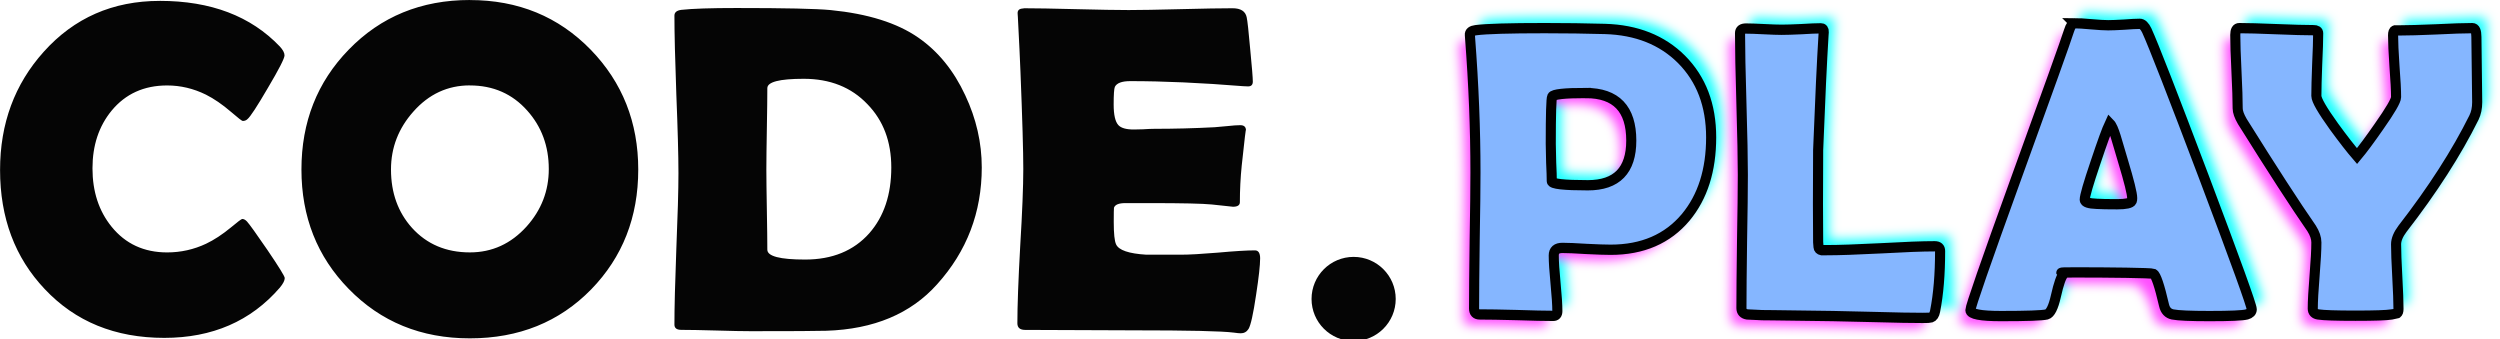
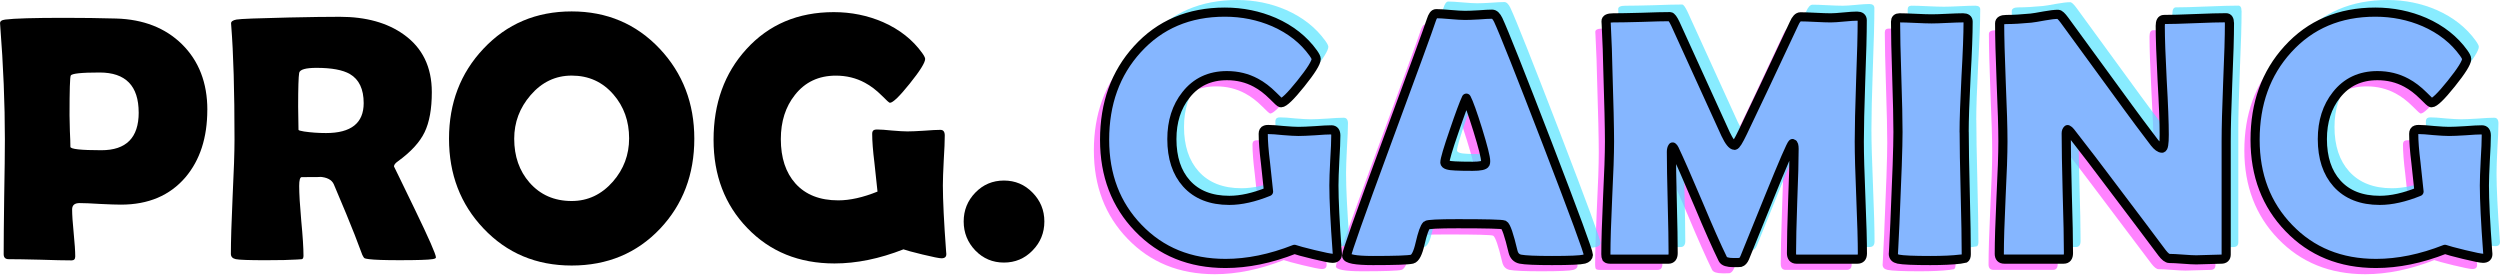
- <svg xmlns="http://www.w3.org/2000/svg" width="115.901mm" height="15.686mm" viewBox="0 0 115.901 15.686" version="1.1" id="svg8">
+ <svg xmlns="http://www.w3.org/2000/svg" width="115.697mm" height="12.689mm" viewBox="0 0 115.697 12.689" version="1.1" id="svg8">
  <defs id="defs2">
    <rect x="94.079" y="132.566" width="37.551" height="20.981" id="rect881" />
-     <filter style="color-interpolation-filters:sRGB" id="filter1465" x="-0.012" width="1.025" y="-0.043" height="1.086">
-       <feGaussianBlur stdDeviation="0.507" id="feGaussianBlur1467" />
-     </filter>
-     <filter style="color-interpolation-filters:sRGB" id="filter1469" x="-0.012" width="1.025" y="-0.043" height="1.086">
-       <feGaussianBlur stdDeviation="0.507" id="feGaussianBlur1471" />
-     </filter>
  </defs>
  <g id="layer1">
    <g id="g1485" transform="translate(-39.0142,-76.8075)">
-       <g id="g1227" style="fill:#1a1a1a" transform="matrix(1.030681,0,0,0.9995871,-2.112493,0.03484211)">
-         <g aria-label="CODE " id="g911" style="font-size:10.583px;line-height:1.25;font-family:'Cooper Black';-inkscape-font-specification:'Cooper Black, ';letter-spacing:0px;fill:#1a1a1a;fill-opacity:1;stroke-width:0.265" transform="matrix(1.987102,0,0,1.987102,-200.752,-143.6809)" />
-         <g aria-label="CODE " id="g919" style="font-size:10.583px;line-height:1.25;font-family:'Cooper Black';-inkscape-font-specification:'Cooper Black, ';letter-spacing:0px;fill:#1a1a1a;fill-opacity:1;stroke-width:0.265" transform="matrix(1.987102,0,0,1.987102,-201.8104,-142.6226)" />
-         <g aria-label="CODE " id="text861" style="font-size:10.583px;line-height:1.25;font-family:'Cooper Black';-inkscape-font-specification:'Cooper Black, ';letter-spacing:0px;fill:#1a1a1a;stroke-width:0.265" transform="matrix(1.987102,0,0,1.987102,-201.2812,-143.1518)">
-           <path id="path885" style="font-style:normal;font-variant:normal;font-weight:normal;font-stretch:normal;font-family:'Berlin Sans FB Demi';-inkscape-font-specification:'Berlin Sans FB Demi';fill:#050505;fill-opacity:1;stroke-width:0.274" d="m 132.01,110.692 c -1.101,0 -2.016,0.387 -2.743,1.16 -0.713,0.756 -1.069,1.688 -1.069,2.796 0,1.105 0.356,2.034 1.069,2.786 0.727,0.77 1.641,1.155 2.743,1.155 1.109,0 2.025,-0.381 2.748,-1.144 0.709,-0.752 1.064,-1.684 1.064,-2.796 0,-1.101 -0.358,-2.034 -1.075,-2.796 -0.731,-0.774 -1.643,-1.16 -2.738,-1.16 z m -7.02,0.021 c -1.062,0 -1.937,0.396 -2.625,1.187 -0.659,0.756 -0.989,1.675 -0.989,2.759 0,1.119 0.337,2.046 1.011,2.78 0.692,0.759 1.593,1.139 2.706,1.139 1.087,0 1.959,-0.39 2.615,-1.171 0.075,-0.093 0.112,-0.168 0.112,-0.225 v -5.5e-4 c 0,-0.039 -0.13,-0.257 -0.39,-0.652 -0.253,-0.381 -0.408,-0.604 -0.465,-0.668 -0.036,-0.039 -0.071,-0.059 -0.107,-0.059 -0.018,0 -0.105,0.068 -0.262,0.203 -0.189,0.16 -0.374,0.286 -0.556,0.375 -0.278,0.135 -0.572,0.203 -0.882,0.203 -0.524,0 -0.943,-0.2 -1.257,-0.599 -0.289,-0.367 -0.433,-0.822 -0.433,-1.363 0,-0.535 0.144,-0.984 0.433,-1.347 0.314,-0.392 0.733,-0.588 1.257,-0.588 0.303,0 0.595,0.071 0.877,0.214 0.185,0.096 0.374,0.23 0.567,0.401 0.16,0.143 0.25,0.214 0.267,0.214 0.043,0 0.078,-0.014 0.107,-0.043 0.064,-0.053 0.219,-0.298 0.465,-0.733 0.25,-0.435 0.374,-0.686 0.374,-0.754 0,-0.061 -0.036,-0.13 -0.107,-0.209 -0.656,-0.709 -1.561,-1.064 -2.716,-1.064 z m 13.052,0.166 c -0.577,0 -0.993,0.014 -1.246,0.043 -0.103,0.014 -0.155,0.059 -0.155,0.134 0,0.406 0.014,1.019 0.043,1.839 0.032,0.816 0.048,1.429 0.048,1.839 -1e-5,0.392 -0.016,0.982 -0.048,1.77 -0.029,0.784 -0.043,1.372 -0.043,1.764 0,0.082 0.052,0.123 0.155,0.123 0.175,0 0.437,0.005 0.786,0.015 0.353,0.011 0.617,0.016 0.791,0.016 0.93,0 1.499,-0.003 1.706,-0.01 1.076,-0.036 1.912,-0.397 2.508,-1.085 0.674,-0.77 1.011,-1.679 1.011,-2.727 0,-0.577 -0.125,-1.139 -0.374,-1.684 -0.26,-0.577 -0.615,-1.027 -1.064,-1.347 -0.478,-0.342 -1.139,-0.556 -1.984,-0.642 -0.324,-0.032 -1.036,-0.048 -2.133,-0.048 z m 6.502,0.011 c -0.096,0 -0.141,0.041 -0.134,0.123 l 0.005,0.075 c 0.029,0.567 0.048,0.993 0.059,1.278 0.043,1.109 0.064,1.866 0.064,2.272 0,0.399 -0.023,1 -0.07,1.802 -0.043,0.798 -0.064,1.397 -0.064,1.797 0,0.103 0.059,0.155 0.176,0.155 0.271,0 0.677,0.002 1.219,0.005 0.542,0.003 0.95,0.005 1.224,0.005 1.258,0 2.018,0.018 2.278,0.053 0.075,0.011 0.128,0.016 0.16,0.016 0.075,0 0.134,-0.034 0.176,-0.102 0.05,-0.086 0.107,-0.351 0.171,-0.797 0.061,-0.41 0.091,-0.692 0.091,-0.845 l 5.4e-4,5.4e-4 c 0,-0.128 -0.039,-0.192 -0.118,-0.192 -0.185,0 -0.465,0.018 -0.839,0.053 -0.371,0.032 -0.651,0.048 -0.839,0.048 h -0.781 c -0.396,-0.025 -0.624,-0.105 -0.684,-0.241 -0.036,-0.078 -0.053,-0.253 -0.053,-0.524 0,-0.203 0.002,-0.314 0.005,-0.332 0.025,-0.071 0.111,-0.107 0.257,-0.107 h 0.567 c 0.724,0 1.187,0.011 1.39,0.032 l 0.481,0.053 c 0.103,0 0.155,-0.036 0.155,-0.107 0,-0.285 0.014,-0.57 0.042,-0.856 0.064,-0.62 0.096,-0.893 0.096,-0.818 0,-0.082 -0.043,-0.123 -0.128,-0.123 -0.071,0 -0.168,0.007 -0.289,0.021 -0.157,0.014 -0.255,0.023 -0.294,0.027 -0.46,0.025 -0.914,0.037 -1.363,0.037 -0.068,0 -0.153,0.004 -0.257,0.011 -0.103,0.003 -0.173,0.005 -0.209,0.005 -0.171,0 -0.287,-0.034 -0.348,-0.102 -0.071,-0.079 -0.107,-0.239 -0.107,-0.481 0,-0.232 0.009,-0.369 0.027,-0.412 0.043,-0.089 0.159,-0.134 0.348,-0.134 0.756,0 1.608,0.039 2.556,0.118 0.053,0.003 0.091,0.005 0.112,0.005 0.071,0 0.107,-0.037 0.107,-0.112 0,-0.089 -0.02,-0.34 -0.059,-0.754 -0.036,-0.417 -0.062,-0.667 -0.08,-0.749 -0.029,-0.139 -0.135,-0.209 -0.32,-0.209 -0.26,0 -0.652,0.007 -1.176,0.021 -0.524,0.014 -0.916,0.021 -1.176,0.021 -0.264,0 -0.661,-0.007 -1.192,-0.021 -0.528,-0.014 -0.923,-0.021 -1.187,-0.021 z m -4.978,1.641 c 0.599,0 1.08,0.198 1.444,0.593 0.36,0.381 0.54,0.873 0.54,1.476 0,0.634 -0.166,1.146 -0.497,1.535 -0.353,0.41 -0.838,0.615 -1.454,0.615 -0.57,0 -0.855,-0.077 -0.855,-0.23 0,-0.21 -0.004,-0.522 -0.011,-0.936 -0.007,-0.417 -0.011,-0.729 -0.011,-0.936 0,-0.21 0.004,-0.526 0.011,-0.946 0.007,-0.424 0.011,-0.741 0.011,-0.952 0,-0.146 0.274,-0.219 0.823,-0.219 z m -7.555,0.155 c 0.528,0 0.961,0.196 1.299,0.588 0.324,0.374 0.487,0.829 0.487,1.363 0,0.51 -0.168,0.957 -0.503,1.342 -0.353,0.403 -0.781,0.604 -1.283,0.604 -0.538,0 -0.975,-0.191 -1.31,-0.572 -0.317,-0.364 -0.476,-0.818 -0.476,-1.363 0,-0.51 0.169,-0.961 0.508,-1.353 0.349,-0.406 0.775,-0.61 1.278,-0.61 z" />
+       <g id="g877" transform="translate(-0.5949378,18.41385)">
+         <g aria-label="GAMING" id="text867" style="font-size:16.304px;line-height:1.25;font-family:'Cooper Black';-inkscape-font-specification:'Cooper Black, ';opacity:0.7;fill:#ff4eff;fill-opacity:1;stroke:none;stroke-width:0.423;stroke-linejoin:round;stroke-miterlimit:4;stroke-dasharray:none">
+           <path d="m 101.003,70.629 q 0.016,0.215 -0.223,0.215 -0.151,0 -0.876,-0.175 -0.716,-0.175 -0.884,-0.239 -1.664,0.653 -3.192,0.653 -2.46,0 -4.036,-1.64 -1.56,-1.616 -1.56,-4.084 0,-2.524 1.513,-4.187 1.56,-1.72 4.052,-1.72 1.21,0 2.277,0.462 1.154,0.51 1.815,1.433 0.135,0.191 0.135,0.271 0,0.255 -0.716,1.146 -0.709,0.884 -0.916,0.884 -0.048,0 -0.366,-0.326 -0.39,-0.39 -0.796,-0.605 -0.605,-0.326 -1.337,-0.326 -1.194,0 -1.895,0.892 -0.653,0.82 -0.653,2.046 0,1.298 0.677,2.054 0.701,0.78 1.982,0.78 0.812,0 1.815,-0.406 -0.024,-0.263 -0.143,-1.337 -0.103,-0.828 -0.103,-1.337 0,-0.151 0.103,-0.183 0.04,-0.016 0.127,-0.016 0.231,0 0.693,0.048 0.47,0.04 0.709,0.04 0.255,0 0.764,-0.032 0.51,-0.04 0.764,-0.04 0.199,0 0.199,0.263 0,0.382 -0.048,1.154 -0.04,0.772 -0.04,1.154 0,1.027 0.151,3.073 z" style="font-style:normal;font-variant:normal;font-weight:normal;font-stretch:normal;font-family:'Berlin Sans FB Demi';-inkscape-font-specification:'Berlin Sans FB Demi';fill:#ff4eff;fill-opacity:1;stroke:none;stroke-width:0.423;stroke-linejoin:round;stroke-miterlimit:4;stroke-dasharray:none" id="path879" />
+           <path d="m 112.618,70.685 q 0,0.143 -0.199,0.199 -0.239,0.064 -1.481,0.064 -1.138,0 -1.465,-0.064 -0.271,-0.056 -0.342,-0.358 -0.271,-1.146 -0.422,-1.226 -0.127,-0.056 -2.134,-0.056 -1.353,0 -1.441,0.072 -0.135,0.127 -0.303,0.852 -0.151,0.661 -0.366,0.716 -0.271,0.064 -1.815,0.064 -1.218,0 -1.218,-0.231 0,-0.207 1.799,-5.087 1.95,-5.278 2.118,-5.804 0.096,-0.303 0.223,-0.303 0.215,0 0.661,0.04 0.454,0.04 0.677,0.04 0.215,0 0.629,-0.024 0.422,-0.032 0.629,-0.032 0.151,0 0.279,0.263 0.39,0.836 2.277,5.732 1.895,4.928 1.895,5.143 z m -5.644,-7.252 q -0.167,0.35 -0.565,1.521 -0.43,1.242 -0.43,1.457 0,0.143 0.478,0.159 0.247,0.016 0.812,0.016 0.525,0 0.581,-0.127 0.016,-0.04 0.016,-0.111 0,-0.263 -0.366,-1.449 -0.358,-1.146 -0.525,-1.465 z" style="font-style:normal;font-variant:normal;font-weight:normal;font-stretch:normal;font-family:'Berlin Sans FB Demi';-inkscape-font-specification:'Berlin Sans FB Demi';fill:#ff4eff;fill-opacity:1;stroke:none;stroke-width:0.423;stroke-linejoin:round;stroke-miterlimit:4;stroke-dasharray:none" id="path881" />
+           <path d="m 125.3,70.637 q 0,0.247 -0.231,0.247 h -2.818 q -0.231,0 -0.231,-0.279 0,-0.804 0.056,-2.412 0.064,-1.608 0.064,-2.412 0,-0.231 -0.072,-0.247 -0.088,0.048 -1.067,2.46 -0.573,1.417 -1.146,2.826 -0.08,0.183 -0.199,0.215 -0.04,0.008 -0.318,0.008 -0.414,0 -0.494,-0.159 -0.43,-0.876 -1.13,-2.548 -0.748,-1.767 -1.123,-2.555 -0.016,-0.04 -0.072,-0.088 -0.056,0.072 -0.056,0.231 0,0.78 0.04,2.341 0.04,1.56 0.04,2.341 0,0.279 -0.223,0.279 h -2.659 q -0.159,0 -0.199,-0.048 -0.032,-0.056 -0.032,-0.183 0,-0.868 0.08,-2.603 0.088,-1.743 0.088,-2.611 0,-0.923 -0.08,-3.463 -0.008,-0.661 -0.072,-1.966 l -0.008,-0.135 q -0.008,-0.159 0.334,-0.159 0.438,0 1.314,-0.024 0.876,-0.032 1.314,-0.032 0.088,0 0.247,0.334 l 2.325,5.103 q 0.247,0.517 0.414,0.517 0.088,0 0.374,-0.597 0.804,-1.672 2.38,-5.039 0.135,-0.31 0.295,-0.31 0.231,0 0.693,0.024 0.47,0.024 0.709,0.024 0.199,0 0.605,-0.04 0.414,-0.04 0.613,-0.04 0.239,0 0.239,0.191 0,0.939 -0.072,2.81 -0.064,1.863 -0.064,2.802 0,0.868 0.072,2.603 0.072,1.735 0.072,2.595 z" style="font-style:normal;font-variant:normal;font-weight:normal;font-stretch:normal;font-family:'Berlin Sans FB Demi';-inkscape-font-specification:'Berlin Sans FB Demi';fill:#ff4eff;fill-opacity:1;stroke:none;stroke-width:0.423;stroke-linejoin:round;stroke-miterlimit:4;stroke-dasharray:none" id="path883" />
+           <path d="m 130.013,65.001 q 0,0.939 0.048,2.826 0.048,1.887 0.048,2.826 0,0.159 -0.072,0.199 -0.016,0.008 -0.207,0.032 -0.517,0.064 -1.385,0.064 -1.162,0 -1.481,-0.064 -0.231,-0.048 -0.231,-0.247 0,0.127 0.072,-1.401 0.143,-3.224 0.143,-4.235 0,-0.852 -0.056,-2.555 -0.056,-1.704 -0.056,-2.555 0,-0.175 0.183,-0.175 0.247,0 0.74,0.024 0.502,0.024 0.748,0.024 0.247,0 0.724,-0.024 0.486,-0.024 0.732,-0.024 0.231,0 0.231,0.175 0,0.852 -0.096,2.555 -0.088,1.704 -0.088,2.555 z" style="font-style:normal;font-variant:normal;font-weight:normal;font-stretch:normal;font-family:'Berlin Sans FB Demi';-inkscape-font-specification:'Berlin Sans FB Demi';fill:#ff4eff;fill-opacity:1;stroke:none;stroke-width:0.423;stroke-linejoin:round;stroke-miterlimit:4;stroke-dasharray:none" id="path885" />
+           <path d="m 142.289,59.961 q 0,0.908 -0.08,2.731 -0.072,1.815 -0.072,2.731 v 5.246 q 0,0.215 -0.231,0.215 -0.191,0 -0.581,0.016 -0.382,0.016 -0.573,0.016 -0.207,0 -0.621,-0.032 -0.414,-0.032 -0.621,-0.032 -0.143,0 -0.342,-0.263 -0.573,-0.772 -2.579,-3.423 -0.549,-0.74 -1.672,-2.181 -0.032,-0.048 -0.119,-0.096 -0.064,0.056 -0.064,0.175 0,0.923 0.048,2.77 0.056,1.847 0.056,2.77 0,0.279 -0.215,0.279 h -2.755 q -0.231,0 -0.231,-0.247 0,-0.86 0.08,-2.595 0.088,-1.735 0.088,-2.603 0,-0.916 -0.08,-2.739 -0.072,-1.823 -0.072,-2.731 0,-0.175 0.31,-0.175 0.462,0 1.138,-0.064 0.159,-0.016 0.629,-0.103 0.398,-0.072 0.629,-0.072 0.096,0 0.295,0.271 l 2.969,4.068 q 0.398,0.549 1.202,1.608 0.199,0.247 0.342,0.247 0.103,0 0.103,-0.621 0,-0.836 -0.096,-2.516 -0.088,-1.68 -0.088,-2.524 0,-0.295 0.167,-0.295 0.478,0 1.441,-0.04 0.963,-0.04 1.441,-0.04 0.151,0 0.151,0.247 z" style="font-style:normal;font-variant:normal;font-weight:normal;font-stretch:normal;font-family:'Berlin Sans FB Demi';-inkscape-font-specification:'Berlin Sans FB Demi';fill:#ff4eff;fill-opacity:1;stroke:none;stroke-width:0.423;stroke-linejoin:round;stroke-miterlimit:4;stroke-dasharray:none" id="path887" />
+           <path d="m 154.246,70.629 q 0.016,0.215 -0.223,0.215 -0.151,0 -0.876,-0.175 -0.716,-0.175 -0.884,-0.239 -1.664,0.653 -3.192,0.653 -2.46,0 -4.036,-1.64 -1.56,-1.616 -1.56,-4.084 0,-2.524 1.513,-4.187 1.56,-1.72 4.052,-1.72 1.21,0 2.277,0.462 1.154,0.51 1.815,1.433 0.135,0.191 0.135,0.271 0,0.255 -0.716,1.146 -0.709,0.884 -0.916,0.884 -0.048,0 -0.366,-0.326 -0.39,-0.39 -0.796,-0.605 -0.605,-0.326 -1.337,-0.326 -1.194,0 -1.895,0.892 -0.653,0.82 -0.653,2.046 0,1.298 0.677,2.054 0.701,0.78 1.982,0.78 0.812,0 1.815,-0.406 -0.024,-0.263 -0.143,-1.337 -0.103,-0.828 -0.103,-1.337 0,-0.151 0.103,-0.183 0.04,-0.016 0.127,-0.016 0.231,0 0.693,0.048 0.47,0.04 0.709,0.04 0.255,0 0.764,-0.032 0.51,-0.04 0.764,-0.04 0.199,0 0.199,0.263 0,0.382 -0.048,1.154 -0.04,0.772 -0.04,1.154 0,1.027 0.151,3.073 z" style="font-style:normal;font-variant:normal;font-weight:normal;font-stretch:normal;font-family:'Berlin Sans FB Demi';-inkscape-font-specification:'Berlin Sans FB Demi';fill:#ff4eff;fill-opacity:1;stroke:none;stroke-width:0.423;stroke-linejoin:round;stroke-miterlimit:4;stroke-dasharray:none" id="path889" />
+         </g>
+         <g aria-label="GAMING" id="text863" style="font-size:16.304px;line-height:1.25;font-family:'Cooper Black';-inkscape-font-specification:'Cooper Black, ';opacity:0.7;fill:#55e4ff;fill-opacity:1;stroke:none;stroke-width:0.423;stroke-linejoin:round;stroke-miterlimit:4;stroke-dasharray:none">
+           <path d="m 102.062,69.571 q 0.016,0.215 -0.223,0.215 -0.151,0 -0.876,-0.175 -0.716,-0.175 -0.884,-0.239 -1.664,0.653 -3.192,0.653 -2.46,0 -4.036,-1.64 -1.56,-1.616 -1.56,-4.084 0,-2.524 1.513,-4.187 1.56,-1.72 4.052,-1.72 1.21,0 2.277,0.462 1.154,0.51 1.815,1.433 0.135,0.191 0.135,0.271 0,0.255 -0.716,1.146 -0.709,0.884 -0.916,0.884 -0.048,0 -0.366,-0.326 -0.39,-0.39 -0.796,-0.605 -0.605,-0.326 -1.337,-0.326 -1.194,0 -1.895,0.892 -0.653,0.82 -0.653,2.046 0,1.298 0.677,2.054 0.701,0.78 1.982,0.78 0.812,0 1.815,-0.406 -0.024,-0.263 -0.143,-1.337 -0.103,-0.828 -0.103,-1.337 0,-0.151 0.103,-0.183 0.04,-0.016 0.127,-0.016 0.231,0 0.693,0.048 0.47,0.04 0.709,0.04 0.255,0 0.764,-0.032 0.51,-0.04 0.764,-0.04 0.199,0 0.199,0.263 0,0.382 -0.048,1.154 -0.04,0.772 -0.04,1.154 0,1.027 0.151,3.073 z" style="font-style:normal;font-variant:normal;font-weight:normal;font-stretch:normal;font-family:'Berlin Sans FB Demi';-inkscape-font-specification:'Berlin Sans FB Demi';fill:#55e4ff;fill-opacity:1;stroke:none;stroke-width:0.423;stroke-linejoin:round;stroke-miterlimit:4;stroke-dasharray:none" id="path905" />
+           <path d="m 113.677,69.627 q 0,0.143 -0.199,0.199 -0.239,0.064 -1.481,0.064 -1.138,0 -1.465,-0.064 -0.271,-0.056 -0.342,-0.358 -0.271,-1.146 -0.422,-1.226 -0.127,-0.056 -2.134,-0.056 -1.353,0 -1.441,0.072 -0.135,0.127 -0.303,0.852 -0.151,0.661 -0.366,0.716 -0.271,0.064 -1.815,0.064 -1.218,0 -1.218,-0.231 0,-0.207 1.799,-5.087 1.95,-5.278 2.118,-5.804 0.096,-0.303 0.223,-0.303 0.215,0 0.661,0.04 0.454,0.04 0.677,0.04 0.215,0 0.629,-0.024 0.422,-0.032 0.629,-0.032 0.151,0 0.279,0.263 0.39,0.836 2.277,5.732 1.895,4.928 1.895,5.143 z m -5.644,-7.252 q -0.167,0.35 -0.565,1.521 -0.43,1.242 -0.43,1.457 0,0.143 0.478,0.159 0.247,0.016 0.812,0.016 0.525,0 0.581,-0.127 0.016,-0.04 0.016,-0.111 0,-0.263 -0.366,-1.449 -0.358,-1.146 -0.525,-1.465 z" style="font-style:normal;font-variant:normal;font-weight:normal;font-stretch:normal;font-family:'Berlin Sans FB Demi';-inkscape-font-specification:'Berlin Sans FB Demi';fill:#55e4ff;fill-opacity:1;stroke:none;stroke-width:0.423;stroke-linejoin:round;stroke-miterlimit:4;stroke-dasharray:none" id="path907" />
+           <path d="m 126.359,69.579 q 0,0.247 -0.231,0.247 h -2.818 q -0.231,0 -0.231,-0.279 0,-0.804 0.056,-2.412 0.064,-1.608 0.064,-2.412 0,-0.231 -0.072,-0.247 -0.088,0.048 -1.067,2.46 -0.573,1.417 -1.146,2.826 -0.08,0.183 -0.199,0.215 -0.04,0.008 -0.318,0.008 -0.414,0 -0.494,-0.159 -0.43,-0.876 -1.13,-2.548 -0.748,-1.767 -1.123,-2.555 -0.016,-0.04 -0.072,-0.088 -0.056,0.072 -0.056,0.231 0,0.78 0.04,2.341 0.04,1.56 0.04,2.341 0,0.279 -0.223,0.279 h -2.659 q -0.159,0 -0.199,-0.048 -0.032,-0.056 -0.032,-0.183 0,-0.868 0.08,-2.603 0.088,-1.743 0.088,-2.611 0,-0.923 -0.08,-3.463 -0.008,-0.661 -0.072,-1.966 l -0.008,-0.135 q -0.008,-0.159 0.334,-0.159 0.438,0 1.314,-0.024 0.876,-0.032 1.314,-0.032 0.088,0 0.247,0.334 l 2.325,5.103 q 0.247,0.517 0.414,0.517 0.088,0 0.374,-0.597 0.804,-1.672 2.38,-5.039 0.135,-0.31 0.295,-0.31 0.231,0 0.693,0.024 0.47,0.024 0.709,0.024 0.199,0 0.605,-0.04 0.414,-0.04 0.613,-0.04 0.239,0 0.239,0.191 0,0.939 -0.072,2.81 -0.064,1.863 -0.064,2.802 0,0.868 0.072,2.603 0.072,1.735 0.072,2.595 z" style="font-style:normal;font-variant:normal;font-weight:normal;font-stretch:normal;font-family:'Berlin Sans FB Demi';-inkscape-font-specification:'Berlin Sans FB Demi';fill:#55e4ff;fill-opacity:1;stroke:none;stroke-width:0.423;stroke-linejoin:round;stroke-miterlimit:4;stroke-dasharray:none" id="path909" />
+           <path d="m 131.071,63.942 q 0,0.939 0.048,2.826 0.048,1.887 0.048,2.826 0,0.159 -0.072,0.199 -0.016,0.008 -0.207,0.032 -0.517,0.064 -1.385,0.064 -1.162,0 -1.481,-0.064 -0.231,-0.048 -0.231,-0.247 0,0.127 0.072,-1.401 0.143,-3.224 0.143,-4.235 0,-0.852 -0.056,-2.555 -0.056,-1.704 -0.056,-2.555 0,-0.175 0.183,-0.175 0.247,0 0.74,0.024 0.502,0.024 0.748,0.024 0.247,0 0.724,-0.024 0.486,-0.024 0.732,-0.024 0.231,0 0.231,0.175 0,0.852 -0.096,2.555 -0.088,1.704 -0.088,2.555 z" style="font-style:normal;font-variant:normal;font-weight:normal;font-stretch:normal;font-family:'Berlin Sans FB Demi';-inkscape-font-specification:'Berlin Sans FB Demi';fill:#55e4ff;fill-opacity:1;stroke:none;stroke-width:0.423;stroke-linejoin:round;stroke-miterlimit:4;stroke-dasharray:none" id="path911" />
+           <path d="m 143.347,58.903 q 0,0.908 -0.08,2.731 -0.072,1.815 -0.072,2.731 v 5.246 q 0,0.215 -0.231,0.215 -0.191,0 -0.581,0.016 -0.382,0.016 -0.573,0.016 -0.207,0 -0.621,-0.032 -0.414,-0.032 -0.621,-0.032 -0.143,0 -0.342,-0.263 -0.573,-0.772 -2.579,-3.423 -0.549,-0.74 -1.672,-2.181 -0.032,-0.048 -0.119,-0.096 -0.064,0.056 -0.064,0.175 0,0.923 0.048,2.77 0.056,1.847 0.056,2.77 0,0.279 -0.215,0.279 h -2.755 q -0.231,0 -0.231,-0.247 0,-0.86 0.08,-2.595 0.088,-1.735 0.088,-2.603 0,-0.916 -0.08,-2.739 -0.072,-1.823 -0.072,-2.731 0,-0.175 0.31,-0.175 0.462,0 1.138,-0.064 0.159,-0.016 0.629,-0.103 0.398,-0.072 0.629,-0.072 0.096,0 0.295,0.271 l 2.969,4.068 q 0.398,0.549 1.202,1.608 0.199,0.247 0.342,0.247 0.103,0 0.103,-0.621 0,-0.836 -0.096,-2.516 -0.088,-1.68 -0.088,-2.524 0,-0.295 0.167,-0.295 0.478,0 1.441,-0.04 0.963,-0.04 1.441,-0.04 0.151,0 0.151,0.247 z" style="font-style:normal;font-variant:normal;font-weight:normal;font-stretch:normal;font-family:'Berlin Sans FB Demi';-inkscape-font-specification:'Berlin Sans FB Demi';fill:#55e4ff;fill-opacity:1;stroke:none;stroke-width:0.423;stroke-linejoin:round;stroke-miterlimit:4;stroke-dasharray:none" id="path913" />
+           <path d="m 155.305,69.571 q 0.016,0.215 -0.223,0.215 -0.151,0 -0.876,-0.175 -0.716,-0.175 -0.884,-0.239 -1.664,0.653 -3.192,0.653 -2.46,0 -4.036,-1.64 -1.56,-1.616 -1.56,-4.084 0,-2.524 1.513,-4.187 1.56,-1.72 4.052,-1.72 1.21,0 2.277,0.462 1.154,0.51 1.815,1.433 0.135,0.191 0.135,0.271 0,0.255 -0.716,1.146 -0.709,0.884 -0.916,0.884 -0.048,0 -0.366,-0.326 -0.39,-0.39 -0.796,-0.605 -0.605,-0.326 -1.337,-0.326 -1.194,0 -1.895,0.892 -0.653,0.82 -0.653,2.046 0,1.298 0.677,2.054 0.701,0.78 1.982,0.78 0.812,0 1.815,-0.406 -0.024,-0.263 -0.143,-1.337 -0.103,-0.828 -0.103,-1.337 0,-0.151 0.103,-0.183 0.04,-0.016 0.127,-0.016 0.231,0 0.693,0.048 0.47,0.04 0.709,0.04 0.255,0 0.764,-0.032 0.509,-0.04 0.764,-0.04 0.199,0 0.199,0.263 0,0.382 -0.048,1.154 -0.04,0.772 -0.04,1.154 0,1.027 0.151,3.073 z" style="font-style:normal;font-variant:normal;font-weight:normal;font-stretch:normal;font-family:'Berlin Sans FB Demi';-inkscape-font-specification:'Berlin Sans FB Demi';fill:#55e4ff;fill-opacity:1;stroke:none;stroke-width:0.423;stroke-linejoin:round;stroke-miterlimit:4;stroke-dasharray:none" id="path915" />
+         </g>
+         <g aria-label="PROG." id="text855" style="font-size:16.304px;line-height:1.25;font-family:'Cooper Black';-inkscape-font-specification:'Cooper Black, ';stroke-width:1.223">
+           <path d="m 49.203,63.477 q 0,1.927 -1.011,3.121 -1.083,1.266 -2.985,1.266 -0.318,0 -0.963,-0.032 -0.637,-0.04 -0.955,-0.04 -0.342,0 -0.342,0.295 0,0.366 0.072,1.091 0.072,0.724 0.072,1.083 0,0.183 -0.167,0.183 -0.486,0 -1.457,-0.032 -0.971,-0.024 -1.457,-0.024 -0.231,0 -0.231,-0.231 0,-0.884 0.024,-2.651 0.032,-1.775 0.032,-2.659 0,-2.5 -0.215,-5.254 l -0.008,-0.111 q -0.016,-0.151 0.239,-0.183 0.621,-0.08 2.739,-0.08 1.25,0 2.396,0.032 1.887,0.056 3.041,1.186 1.178,1.162 1.178,3.041 z m -3.176,0.127 q 0,-1.855 -1.807,-1.855 -1.274,0 -1.337,0.143 -0.056,0.103 -0.056,1.839 0,0.247 0.016,0.732 0.024,0.478 0.024,0.724 0,0.159 1.433,0.159 1.728,0 1.728,-1.743 z" style="font-style:normal;font-variant:normal;font-weight:normal;font-stretch:normal;font-family:'Berlin Sans FB Demi';-inkscape-font-specification:'Berlin Sans FB Demi';stroke-width:1.223" id="path918" />
+           <path d="m 59.783,70.307 q 0,0.056 -0.159,0.08 -0.303,0.048 -1.521,0.048 -1.043,0 -1.417,-0.048 -0.175,-0.024 -0.199,-0.04 -0.048,-0.024 -0.111,-0.159 -0.119,-0.31 -0.35,-0.923 -0.31,-0.796 -0.971,-2.348 -0.143,-0.31 -0.661,-0.342 0.239,0.016 -0.82,0.016 -0.119,0 -0.119,0.406 0,0.541 0.096,1.616 0.103,1.075 0.103,1.616 0,0.135 -0.072,0.159 -0.111,0.008 -0.223,0.016 -0.47,0.032 -1.465,0.032 -1.138,0 -1.369,-0.048 -0.231,-0.048 -0.231,-0.247 0,-0.876 0.08,-2.643 0.088,-1.767 0.088,-2.651 0,-3.367 -0.151,-5.254 l -0.008,-0.111 q -0.008,-0.135 0.247,-0.183 0.263,-0.048 2.436,-0.096 1.473,-0.032 2.348,-0.032 1.815,0 2.961,0.82 1.298,0.923 1.298,2.667 0,1.162 -0.334,1.855 -0.334,0.693 -1.234,1.345 -0.183,0.127 -0.183,0.239 0,-0.008 0.971,1.998 0.971,2.006 0.971,2.213 z M 56.44,63.166 q 0,-0.971 -0.637,-1.345 -0.494,-0.287 -1.544,-0.287 -0.756,0 -0.804,0.231 -0.048,0.271 -0.048,1.56 0,0.183 0.008,0.541 0.008,0.358 0.008,0.533 0,0.04 0.255,0.08 0.486,0.072 1.019,0.072 1.743,0 1.743,-1.385 z" style="font-style:normal;font-variant:normal;font-weight:normal;font-stretch:normal;font-family:'Berlin Sans FB Demi';-inkscape-font-specification:'Berlin Sans FB Demi';stroke-width:1.223" id="path920" />
+           <path d="m 71.741,64.814 q 0,2.484 -1.584,4.164 -1.616,1.704 -4.092,1.704 -2.46,0 -4.084,-1.72 -1.592,-1.68 -1.592,-4.148 0,-2.476 1.592,-4.164 1.624,-1.728 4.084,-1.728 2.444,0 4.076,1.728 1.6,1.704 1.6,4.164 z m -3.017,-0.016 q 0,-1.194 -0.724,-2.03 -0.756,-0.876 -1.935,-0.876 -1.122,0 -1.903,0.908 -0.756,0.876 -0.756,2.014 0,1.218 0.709,2.03 0.748,0.852 1.95,0.852 1.122,0 1.911,-0.9 0.748,-0.86 0.748,-1.998 z" style="font-style:normal;font-variant:normal;font-weight:normal;font-stretch:normal;font-family:'Berlin Sans FB Demi';-inkscape-font-specification:'Berlin Sans FB Demi';stroke-width:1.223" id="path922" />
+           <path d="m 83.403,70.132 q 0.016,0.215 -0.223,0.215 -0.151,0 -0.876,-0.175 -0.716,-0.175 -0.884,-0.239 -1.664,0.653 -3.192,0.653 -2.46,0 -4.036,-1.64 -1.56,-1.616 -1.56,-4.084 0,-2.524 1.513,-4.187 1.56,-1.72 4.052,-1.72 1.21,0 2.277,0.462 1.154,0.51 1.815,1.433 0.135,0.191 0.135,0.271 0,0.255 -0.716,1.146 -0.709,0.884 -0.916,0.884 -0.048,0 -0.366,-0.326 -0.39,-0.39 -0.796,-0.605 -0.605,-0.326 -1.337,-0.326 -1.194,0 -1.895,0.892 -0.653,0.82 -0.653,2.046 0,1.298 0.677,2.054 0.701,0.78 1.982,0.78 0.812,0 1.815,-0.406 -0.024,-0.263 -0.143,-1.337 -0.103,-0.828 -0.103,-1.337 0,-0.151 0.103,-0.183 0.04,-0.016 0.127,-0.016 0.231,0 0.693,0.048 0.47,0.04 0.709,0.04 0.255,0 0.764,-0.032 0.51,-0.04 0.764,-0.04 0.199,0 0.199,0.263 0,0.382 -0.048,1.154 -0.04,0.772 -0.04,1.154 0,1.027 0.151,3.073 z" style="font-style:normal;font-variant:normal;font-weight:normal;font-stretch:normal;font-family:'Berlin Sans FB Demi';-inkscape-font-specification:'Berlin Sans FB Demi';stroke-width:1.223" id="path924" />
+           <path d="m 87.941,68.643 q 0,0.788 -0.549,1.345 -0.541,0.557 -1.322,0.557 -0.78,0 -1.322,-0.557 -0.541,-0.565 -0.541,-1.345 0,-0.78 0.541,-1.337 0.541,-0.557 1.322,-0.557 0.78,0 1.322,0.557 0.549,0.557 0.549,1.337 z" style="font-style:normal;font-variant:normal;font-weight:normal;font-stretch:normal;font-family:'Berlin Sans FB Demi';-inkscape-font-specification:'Berlin Sans FB Demi';stroke-width:1.223" id="path926" />
+         </g>
+         <g aria-label="GAMING" id="text859" style="font-size:16.304px;line-height:1.25;font-family:'Cooper Black';-inkscape-font-specification:'Cooper Black, ';fill:#85b6ff;fill-opacity:1;stroke:#000000;stroke-width:0.423;stroke-linejoin:round;stroke-miterlimit:4;stroke-dasharray:none">
+           <path d="m 101.5,70.132 q 0.016,0.215 -0.223,0.215 -0.151,0 -0.876,-0.175 -0.716,-0.175 -0.884,-0.239 -1.664,0.653 -3.192,0.653 -2.46,0 -4.036,-1.64 -1.56,-1.616 -1.56,-4.084 0,-2.524 1.513,-4.187 1.56,-1.72 4.052,-1.72 1.21,0 2.277,0.462 1.154,0.51 1.815,1.433 0.135,0.191 0.135,0.271 0,0.255 -0.716,1.146 -0.709,0.884 -0.916,0.884 -0.048,0 -0.366,-0.326 -0.39,-0.39 -0.796,-0.605 -0.605,-0.326 -1.337,-0.326 -1.194,0 -1.895,0.892 -0.653,0.82 -0.653,2.046 0,1.298 0.677,2.054 0.701,0.78 1.982,0.78 0.812,0 1.815,-0.406 -0.024,-0.263 -0.143,-1.337 -0.103,-0.828 -0.103,-1.337 0,-0.151 0.103,-0.183 0.04,-0.016 0.127,-0.016 0.231,0 0.693,0.048 0.47,0.04 0.709,0.04 0.255,0 0.764,-0.032 0.509,-0.04 0.764,-0.04 0.199,0 0.199,0.263 0,0.382 -0.048,1.154 -0.04,0.772 -0.04,1.154 0,1.027 0.151,3.073 z" style="font-style:normal;font-variant:normal;font-weight:normal;font-stretch:normal;font-family:'Berlin Sans FB Demi';-inkscape-font-specification:'Berlin Sans FB Demi';fill:#85b6ff;fill-opacity:1;stroke:#000000;stroke-width:0.423;stroke-linejoin:round;stroke-miterlimit:4;stroke-dasharray:none" id="path892" />
+           <path d="m 113.115,70.188 q 0,0.143 -0.199,0.199 -0.239,0.064 -1.481,0.064 -1.138,0 -1.465,-0.064 -0.271,-0.056 -0.342,-0.358 -0.271,-1.146 -0.422,-1.226 -0.127,-0.056 -2.134,-0.056 -1.353,0 -1.441,0.072 -0.135,0.127 -0.303,0.852 -0.151,0.661 -0.366,0.716 -0.271,0.064 -1.815,0.064 -1.218,0 -1.218,-0.231 0,-0.207 1.799,-5.087 1.95,-5.278 2.118,-5.804 0.096,-0.303 0.223,-0.303 0.215,0 0.661,0.04 0.454,0.04 0.677,0.04 0.215,0 0.629,-0.024 0.422,-0.032 0.629,-0.032 0.151,0 0.279,0.263 0.39,0.836 2.277,5.732 1.895,4.928 1.895,5.143 z m -5.644,-7.252 q -0.167,0.35 -0.565,1.521 -0.43,1.242 -0.43,1.457 0,0.143 0.478,0.159 0.247,0.016 0.812,0.016 0.525,0 0.581,-0.127 0.016,-0.04 0.016,-0.111 0,-0.263 -0.366,-1.449 -0.358,-1.146 -0.525,-1.465 z" style="font-style:normal;font-variant:normal;font-weight:normal;font-stretch:normal;font-family:'Berlin Sans FB Demi';-inkscape-font-specification:'Berlin Sans FB Demi';fill:#85b6ff;fill-opacity:1;stroke:#000000;stroke-width:0.423;stroke-linejoin:round;stroke-miterlimit:4;stroke-dasharray:none" id="path894" />
+           <path d="m 125.797,70.14 q 0,0.247 -0.231,0.247 h -2.818 q -0.231,0 -0.231,-0.279 0,-0.804 0.056,-2.412 0.064,-1.608 0.064,-2.412 0,-0.231 -0.072,-0.247 -0.088,0.048 -1.067,2.46 -0.573,1.417 -1.146,2.826 -0.08,0.183 -0.199,0.215 -0.04,0.008 -0.318,0.008 -0.414,0 -0.494,-0.159 -0.43,-0.876 -1.13,-2.548 -0.748,-1.767 -1.123,-2.555 -0.016,-0.04 -0.072,-0.088 -0.056,0.072 -0.056,0.231 0,0.78 0.04,2.341 0.04,1.56 0.04,2.341 0,0.279 -0.223,0.279 h -2.659 q -0.159,0 -0.199,-0.048 -0.032,-0.056 -0.032,-0.183 0,-0.868 0.08,-2.603 0.088,-1.743 0.088,-2.611 0,-0.923 -0.08,-3.463 -0.008,-0.661 -0.072,-1.966 l -0.008,-0.135 q -0.008,-0.159 0.334,-0.159 0.438,0 1.314,-0.024 0.876,-0.032 1.314,-0.032 0.088,0 0.247,0.334 l 2.325,5.103 q 0.247,0.517 0.414,0.517 0.088,0 0.374,-0.597 0.804,-1.672 2.38,-5.039 0.135,-0.31 0.295,-0.31 0.231,0 0.693,0.024 0.47,0.024 0.709,0.024 0.199,0 0.605,-0.04 0.414,-0.04 0.613,-0.04 0.239,0 0.239,0.191 0,0.939 -0.072,2.81 -0.064,1.863 -0.064,2.802 0,0.868 0.072,2.603 0.072,1.735 0.072,2.595 z" style="font-style:normal;font-variant:normal;font-weight:normal;font-stretch:normal;font-family:'Berlin Sans FB Demi';-inkscape-font-specification:'Berlin Sans FB Demi';fill:#85b6ff;fill-opacity:1;stroke:#000000;stroke-width:0.423;stroke-linejoin:round;stroke-miterlimit:4;stroke-dasharray:none" id="path896" />
+           <path d="m 130.51,64.504 q 0,0.939 0.048,2.826 0.048,1.887 0.048,2.826 0,0.159 -0.072,0.199 -0.016,0.008 -0.207,0.032 -0.517,0.064 -1.385,0.064 -1.162,0 -1.481,-0.064 -0.231,-0.048 -0.231,-0.247 0,0.127 0.072,-1.401 0.143,-3.224 0.143,-4.235 0,-0.852 -0.056,-2.555 -0.056,-1.704 -0.056,-2.555 0,-0.175 0.183,-0.175 0.247,0 0.74,0.024 0.502,0.024 0.748,0.024 0.247,0 0.724,-0.024 0.486,-0.024 0.732,-0.024 0.231,0 0.231,0.175 0,0.852 -0.096,2.555 -0.088,1.704 -0.088,2.555 z" style="font-style:normal;font-variant:normal;font-weight:normal;font-stretch:normal;font-family:'Berlin Sans FB Demi';-inkscape-font-specification:'Berlin Sans FB Demi';fill:#85b6ff;fill-opacity:1;stroke:#000000;stroke-width:0.423;stroke-linejoin:round;stroke-miterlimit:4;stroke-dasharray:none" id="path898" />
+           <path d="m 142.786,59.464 q 0,0.908 -0.08,2.731 -0.072,1.815 -0.072,2.731 v 5.246 q 0,0.215 -0.231,0.215 -0.191,0 -0.581,0.016 -0.382,0.016 -0.573,0.016 -0.207,0 -0.621,-0.032 -0.414,-0.032 -0.621,-0.032 -0.143,0 -0.342,-0.263 -0.573,-0.772 -2.579,-3.423 -0.549,-0.74 -1.672,-2.181 -0.032,-0.048 -0.119,-0.096 -0.064,0.056 -0.064,0.175 0,0.923 0.048,2.77 0.056,1.847 0.056,2.77 0,0.279 -0.215,0.279 h -2.755 q -0.231,0 -0.231,-0.247 0,-0.86 0.08,-2.595 0.088,-1.735 0.088,-2.603 0,-0.916 -0.08,-2.739 -0.072,-1.823 -0.072,-2.731 0,-0.175 0.31,-0.175 0.462,0 1.138,-0.064 0.159,-0.016 0.629,-0.103 0.398,-0.072 0.629,-0.072 0.096,0 0.295,0.271 l 2.969,4.068 q 0.398,0.549 1.202,1.608 0.199,0.247 0.342,0.247 0.103,0 0.103,-0.621 0,-0.836 -0.096,-2.516 -0.088,-1.68 -0.088,-2.524 0,-0.295 0.167,-0.295 0.478,0 1.441,-0.04 0.963,-0.04 1.441,-0.04 0.151,0 0.151,0.247 z" style="font-style:normal;font-variant:normal;font-weight:normal;font-stretch:normal;font-family:'Berlin Sans FB Demi';-inkscape-font-specification:'Berlin Sans FB Demi';fill:#85b6ff;fill-opacity:1;stroke:#000000;stroke-width:0.423;stroke-linejoin:round;stroke-miterlimit:4;stroke-dasharray:none" id="path900" />
+           <path d="m 154.743,70.132 q 0.016,0.215 -0.223,0.215 -0.151,0 -0.876,-0.175 -0.716,-0.175 -0.884,-0.239 -1.664,0.653 -3.192,0.653 -2.46,0 -4.036,-1.64 -1.56,-1.616 -1.56,-4.084 0,-2.524 1.513,-4.187 1.56,-1.72 4.052,-1.72 1.21,0 2.277,0.462 1.154,0.51 1.815,1.433 0.135,0.191 0.135,0.271 0,0.255 -0.716,1.146 -0.709,0.884 -0.916,0.884 -0.048,0 -0.366,-0.326 -0.39,-0.39 -0.796,-0.605 -0.605,-0.326 -1.337,-0.326 -1.194,0 -1.895,0.892 -0.653,0.82 -0.653,2.046 0,1.298 0.677,2.054 0.701,0.78 1.982,0.78 0.812,0 1.815,-0.406 -0.024,-0.263 -0.143,-1.337 -0.103,-0.828 -0.103,-1.337 0,-0.151 0.103,-0.183 0.04,-0.016 0.127,-0.016 0.231,0 0.693,0.048 0.47,0.04 0.709,0.04 0.255,0 0.764,-0.032 0.509,-0.04 0.764,-0.04 0.199,0 0.199,0.263 0,0.382 -0.048,1.154 -0.04,0.772 -0.04,1.154 0,1.027 0.151,3.073 z" style="font-style:normal;font-variant:normal;font-weight:normal;font-stretch:normal;font-family:'Berlin Sans FB Demi';-inkscape-font-specification:'Berlin Sans FB Demi';fill:#85b6ff;fill-opacity:1;stroke:#000000;stroke-width:0.423;stroke-linejoin:round;stroke-miterlimit:4;stroke-dasharray:none" id="path902" />
        </g>
      </g>
-       <g id="g1219" transform="matrix(0.9041552,0,0,0.9213551,68.25395,-9.822301)">
-         <g aria-label="PLAY" transform="matrix(1.987102,0,0,1.987102,-144.2585,-173.9532)" id="g915" style="font-size:10.583px;line-height:1.25;font-family:'Cooper Black';-inkscape-font-specification:'Cooper Black, ';white-space:pre;shape-inside:url(#rect881);fill:#1affff;fill-opacity:1">
-           <path id="path913" style="font-style:normal;font-variant:normal;font-weight:normal;font-stretch:normal;font-family:'Berlin Sans FB Demi';-inkscape-font-specification:'Berlin Sans FB Demi';fill:#1affff;fill-opacity:1;stroke-width:3.78;filter:url(#filter1469)" d="m 523.654,453.34 c -0.208,0 -0.391,0.247 -0.547,0.742 -0.273,0.859 -2.005,5.605 -5.195,14.238 -2.943,7.982 -4.414,12.142 -4.414,12.48 0,0.378 0.996,0.566 2.988,0.566 2.526,0 4.01,-0.052 4.453,-0.156 0.352,-0.091 0.651,-0.677 0.898,-1.758 0.273,-1.185 0.521,-1.881 0.742,-2.09 0.143,-0.117 -1.086,-0.176 1.127,-0.176 3.281,0 7.434,0.045 7.642,0.137 0.247,0.13 0.592,1.133 1.035,3.008 0.117,0.495 0.397,0.788 0.84,0.879 0.534,0.104 1.732,0.156 3.594,0.156 2.031,0 3.242,-0.052 3.633,-0.156 0.326,-0.091 0.488,-0.254 0.488,-0.488 v -0.002 c 0,-0.352 -1.549,-4.557 -4.648,-12.617 -3.086,-8.008 -4.948,-12.695 -5.586,-14.062 -0.208,-0.43 -0.436,-0.645 -0.684,-0.645 -0.339,0 -0.853,0.026 -1.543,0.078 -0.677,0.039 -1.191,0.059 -1.543,0.059 -0.365,0 -0.918,-0.031 -1.66,-0.096 -0.729,-0.065 -1.27,-0.098 -1.621,-0.098 z m -51.666,0.469 c -3.464,0 -5.703,0.065 -6.719,0.195 -0.417,0.052 -0.612,0.202 -0.586,0.449 l 0.019,0.273 c 0.352,4.505 0.527,8.802 0.527,12.891 0,1.445 -0.026,3.62 -0.078,6.523 -0.039,2.891 -0.059,5.059 -0.059,6.504 0,0.378 0.189,0.566 0.566,0.566 0.794,0 1.986,0.019 3.574,0.059 1.589,0.052 2.78,0.078 3.574,0.078 0.273,0 0.41,-0.15 0.41,-0.449 0,-0.586 -0.059,-1.471 -0.176,-2.656 -0.117,-1.185 -0.176,-2.077 -0.176,-2.676 0,-0.482 0.28,-0.723 0.84,-0.723 0.521,0 1.302,0.033 2.344,0.098 1.055,0.052 1.842,0.078 2.363,0.078 3.112,0 5.553,-1.035 7.324,-3.105 1.654,-1.953 2.48,-4.505 2.48,-7.656 0,-3.073 -0.964,-5.56 -2.891,-7.461 -1.888,-1.849 -4.375,-2.819 -7.461,-2.91 -1.875,-0.052 -3.835,-0.078 -5.879,-0.078 z m 67.734,0 c -0.26,0 -0.391,0.215 -0.391,0.645 0,0.781 0.039,1.953 0.117,3.516 0.078,1.562 0.117,2.734 0.117,3.516 0,0.326 0.15,0.742 0.449,1.25 2.93,4.596 5.182,8.008 6.758,10.234 0.312,0.482 0.469,0.931 0.469,1.348 0,0.703 -0.059,1.764 -0.176,3.184 -0.117,1.406 -0.176,2.454 -0.176,3.145 10e-6,0.325 0.182,0.514 0.547,0.566 0.521,0.078 1.725,0.117 3.613,0.117 1.875,0 3.047,-0.039 3.516,-0.117 0.326,-0.052 0.501,-0.085 0.527,-0.098 0.104,-0.052 0.156,-0.195 0.156,-0.43 0,-0.677 -0.039,-1.706 -0.117,-3.086 -0.078,-1.38 -0.117,-2.415 -0.117,-3.105 10e-6,-0.443 0.208,-0.938 0.625,-1.484 2.943,-3.724 5.267,-7.272 6.973,-10.645 0.208,-0.417 0.312,-0.905 0.312,-1.465 0,-0.703 -0.013,-1.745 -0.039,-3.125 -0.026,-1.393 -0.039,-2.435 -0.039,-3.125 0,-0.56 -0.13,-0.84 -0.391,-0.84 -0.794,0 -1.979,0.039 -3.555,0.117 -1.562,0.065 -2.734,0.098 -3.516,0.098 h -0.488 c -0.117,0.039 -0.176,0.195 -0.176,0.469 0,0.651 0.045,1.641 0.137,2.969 0.104,1.315 0.156,2.298 0.156,2.949 0,0.326 -0.56,1.27 -1.68,2.832 -0.885,1.25 -1.595,2.187 -2.129,2.812 -0.586,-0.664 -1.335,-1.608 -2.246,-2.832 -1.146,-1.563 -1.719,-2.539 -1.719,-2.93 0,-0.664 0.026,-1.66 0.078,-2.988 0.065,-1.341 0.098,-2.344 0.098,-3.008 0,-0.195 -0.15,-0.293 -0.449,-0.293 -0.807,0 -2.018,-0.033 -3.633,-0.098 -1.615,-0.065 -2.819,-0.098 -3.613,-0.098 z m -40.801,0.019 c -0.43,0 -1.068,0.026 -1.914,0.078 -0.846,0.039 -1.484,0.059 -1.914,0.059 -0.378,0 -0.957,-0.019 -1.738,-0.059 -0.768,-0.039 -1.348,-0.059 -1.738,-0.059 -0.391,0 -0.586,0.143 -0.586,0.43 0,1.51 0.045,3.776 0.137,6.797 0.091,3.008 0.137,5.267 0.137,6.777 0,1.419 -0.026,3.548 -0.078,6.387 -0.039,2.826 -0.059,4.948 -0.059,6.367 0,0.339 0.189,0.54 0.566,0.605 1.094,0.065 1.934,0.091 2.52,0.078 l 5.84,0.078 c 0.573,0.013 2.031,0.045 4.375,0.098 1.797,0.052 3.255,0.078 4.375,0.078 0.469,0 3.144,-0.013 3.209,-0.039 0.208,-0.065 -1.4,-0.267 -1.335,-0.605 0.326,-1.615 -0.174,-3.535 -0.174,-5.762 0,-0.299 -0.176,-0.449 -0.527,-0.449 -1.172,0 -2.93,0.065 -5.273,0.195 -2.331,0.117 -4.082,0.176 -5.254,0.176 h -0.508 c -0.183,-0.039 -0.28,-0.137 -0.293,-0.293 -0.013,-0.156 -0.026,-0.313 -0.039,-0.469 -0.013,-0.768 -0.018,-1.986 -0.018,-3.652 l 0.018,-5.156 c 0.195,-4.909 0.371,-8.587 0.527,-11.035 l 0.019,-0.254 c 0.013,-0.247 -0.078,-0.371 -0.273,-0.371 z m -22.93,6.191 c 2.956,0 4.434,1.517 4.434,4.551 0,2.852 -1.413,4.277 -4.238,4.277 -2.344,0 -3.516,-0.13 -3.516,-0.391 0,-0.404 -0.019,-0.996 -0.059,-1.777 -0.026,-0.794 -0.039,-1.393 -0.039,-1.797 0,-2.838 0.046,-4.342 0.137,-4.512 0.104,-0.234 1.198,-0.352 3.281,-0.352 z m 51.099,2.91 c 0.418,0.418 0.703,1.719 1.289,3.594 0.599,1.94 0.898,3.125 0.898,3.555 0,0.117 -0.013,0.208 -0.039,0.273 -0.091,0.208 -0.566,0.312 -1.426,0.312 -0.924,0 -1.589,-0.013 -1.992,-0.039 -0.781,-0.026 -1.172,-0.156 -1.172,-0.391 0,-0.352 0.352,-1.543 1.055,-3.574 0.651,-1.914 1.113,-3.158 1.387,-3.73 z" transform="matrix(0.2645833,0,0,0.2645833,-28.43011,15.23436)" />
-         </g>
-         <g aria-label="PLAY" transform="matrix(1.987102,0,0,1.987102,-145.3168,-172.8948)" id="g923" style="font-size:10.583px;line-height:1.25;font-family:'Cooper Black';-inkscape-font-specification:'Cooper Black, ';white-space:pre;shape-inside:url(#rect881);fill:#ff00ff;fill-opacity:1">
-           <path id="path921" style="font-style:normal;font-variant:normal;font-weight:normal;font-stretch:normal;font-family:'Berlin Sans FB Demi';-inkscape-font-specification:'Berlin Sans FB Demi';fill:#ff4eff;fill-opacity:1;stroke-width:3.78;filter:url(#filter1465)" d="m 523.654,453.34 c -0.208,0 -0.391,0.247 -0.547,0.742 -0.273,0.859 -2.005,5.605 -5.195,14.238 -2.943,7.982 -4.414,12.142 -4.414,12.48 0,0.378 0.996,0.566 2.988,0.566 2.526,0 4.01,-0.052 4.453,-0.156 0.352,-0.091 0.651,-0.677 0.898,-1.758 0.273,-1.185 0.521,-1.881 0.742,-2.09 0.143,-0.117 -1.086,-0.176 1.127,-0.176 3.281,0 6.771,0.045 6.98,0.137 0.247,0.13 1.255,1.133 1.697,3.008 0.117,0.495 0.397,0.788 0.84,0.879 0.534,0.104 1.732,0.156 3.594,0.156 2.031,0 3.242,-0.052 3.633,-0.156 0.326,-0.091 0.488,-0.254 0.488,-0.488 v -0.002 c 0,-0.352 -1.549,-4.557 -4.648,-12.617 -3.086,-8.008 -4.948,-12.695 -5.586,-14.062 -0.208,-0.43 -0.436,-0.645 -0.684,-0.645 -0.339,0 -0.853,0.026 -1.543,0.078 -0.677,0.039 -1.191,0.059 -1.543,0.059 -0.365,0 -0.918,-0.031 -1.66,-0.096 -0.729,-0.065 -1.27,-0.098 -1.621,-0.098 z m -51.666,0.469 c -3.464,0 -5.703,0.065 -6.719,0.195 -0.417,0.052 -0.612,0.202 -0.586,0.449 l 0.019,0.273 c 0.352,4.505 0.527,8.802 0.527,12.891 0,1.445 -0.026,3.62 -0.078,6.523 -0.039,2.891 -0.059,5.059 -0.059,6.504 0,0.378 0.189,0.566 0.566,0.566 0.794,0 1.986,0.019 3.574,0.059 1.589,0.052 2.78,0.078 3.574,0.078 0.273,0 0.41,-0.15 0.41,-0.449 0,-0.586 -0.059,-1.471 -0.176,-2.656 -0.117,-1.185 -0.176,-2.077 -0.176,-2.676 0,-0.482 0.28,-0.723 0.84,-0.723 0.521,0 1.302,0.033 2.344,0.098 1.055,0.052 1.842,0.078 2.363,0.078 3.112,0 5.553,-1.035 7.324,-3.105 1.654,-1.953 2.48,-4.505 2.48,-7.656 0,-3.073 -0.964,-5.56 -2.891,-7.461 -1.888,-1.849 -4.375,-2.819 -7.461,-2.91 -1.875,-0.052 -3.835,-0.078 -5.879,-0.078 z m 67.734,0 c -0.26,0 -0.391,0.215 -0.391,0.645 0,0.781 0.039,1.953 0.117,3.516 0.078,1.562 0.117,2.734 0.117,3.516 0,0.326 0.15,0.742 0.449,1.25 2.93,4.596 5.182,8.008 6.758,10.234 0.312,0.482 0.469,0.931 0.469,1.348 0,0.703 -0.059,1.764 -0.176,3.184 -0.117,1.406 -0.176,2.454 -0.176,3.145 10e-6,0.325 0.182,0.514 0.547,0.566 0.521,0.078 1.725,0.117 3.613,0.117 1.875,0 3.047,-0.039 3.516,-0.117 0.326,-0.052 0.501,-0.085 0.527,-0.098 0.104,-0.052 0.156,-0.195 0.156,-0.43 0,-0.677 -0.039,-1.706 -0.117,-3.086 -0.078,-1.38 -0.117,-2.415 -0.117,-3.105 10e-6,-0.443 0.208,-0.938 0.625,-1.484 2.943,-3.724 5.267,-7.272 6.973,-10.645 0.208,-0.417 0.312,-0.905 0.312,-1.465 0,-0.703 -0.013,-1.745 -0.039,-3.125 -0.026,-1.393 -0.039,-2.435 -0.039,-3.125 0,-0.56 -0.13,-0.84 -0.391,-0.84 -0.794,0 -1.979,0.039 -3.555,0.117 -1.562,0.065 -2.734,0.098 -3.516,0.098 h -0.488 c -0.117,0.039 -0.176,0.195 -0.176,0.469 0,0.651 0.045,1.641 0.137,2.969 0.104,1.315 0.156,2.298 0.156,2.949 0,0.326 -0.56,1.27 -1.68,2.832 -0.885,1.25 -1.595,2.187 -2.129,2.812 -0.586,-0.664 -1.335,-1.608 -2.246,-2.832 -1.146,-1.563 -1.719,-2.539 -1.719,-2.93 0,-0.664 0.026,-1.66 0.078,-2.988 0.065,-1.341 0.098,-2.344 0.098,-3.008 0,-0.195 -0.15,-0.293 -0.449,-0.293 -0.807,0 -2.018,-0.033 -3.633,-0.098 -1.615,-0.065 -2.819,-0.098 -3.613,-0.098 z m -40.801,0.019 c -0.43,0 -1.068,0.026 -1.914,0.078 -0.846,0.039 -1.484,0.059 -1.914,0.059 -0.378,0 -0.957,-0.019 -1.738,-0.059 -0.768,-0.039 -1.348,-0.059 -1.738,-0.059 -0.391,0 -0.586,0.143 -0.586,0.43 0,1.51 0.045,3.776 0.137,6.797 0.091,3.008 0.137,5.267 0.137,6.777 0,1.419 -0.026,3.548 -0.078,6.387 -0.039,2.826 -0.059,4.948 -0.059,6.367 0,0.339 0.189,0.54 0.566,0.605 1.094,0.065 1.934,0.091 2.52,0.078 l 5.84,0.078 c 0.573,0.013 2.031,0.045 4.375,0.098 1.797,0.052 3.255,0.078 4.375,0.078 0.469,0 0.736,-0.013 0.801,-0.039 0.208,-0.065 0.345,-0.267 0.41,-0.605 0.326,-1.615 0.488,-3.535 0.488,-5.762 0,-0.299 -0.176,-0.449 -0.527,-0.449 -1.172,0 -2.93,0.065 -5.273,0.195 -2.331,0.117 -4.082,0.176 -5.254,0.176 h -0.508 c -0.183,-0.039 -0.28,-0.137 -0.293,-0.293 -0.013,-0.156 -0.026,-0.313 -0.039,-0.469 -0.013,-0.768 -0.018,-1.986 -0.018,-3.652 l 0.018,-5.156 c 0.195,-4.909 0.371,-8.587 0.527,-11.035 l 0.019,-0.254 c 0.013,-0.247 -0.078,-0.371 -0.273,-0.371 z m -22.93,6.191 c 2.956,0 4.434,1.517 4.434,4.551 0,2.852 -1.413,4.277 -4.238,4.277 -2.344,0 -3.516,-0.13 -3.516,-0.391 0,-0.404 -0.019,-0.996 -0.059,-1.777 -0.026,-0.794 -0.039,-1.393 -0.039,-1.797 0,-2.838 0.046,-4.342 0.137,-4.512 0.104,-0.234 1.198,-0.352 3.281,-0.352 z m 51.099,2.91 c 0.418,0.418 0.703,1.719 1.289,3.594 0.599,1.94 0.898,3.125 0.898,3.555 0,0.117 -0.013,0.208 -0.039,0.273 -0.091,0.208 -0.566,0.312 -1.426,0.312 -0.924,0 -1.589,-0.013 -1.992,-0.039 -0.781,-0.026 -1.172,-0.156 -1.172,-0.391 0,-0.352 0.352,-1.543 1.055,-3.574 0.651,-1.914 1.113,-3.158 1.387,-3.73 z" transform="matrix(0.2645833,0,0,0.2645833,-28.43011,15.23436)" />
-         </g>
-         <g aria-label="PLAY" transform="matrix(1.987102,0,0,1.987102,-144.7877,-173.424)" id="text879" style="font-size:10.583px;line-height:1.25;font-family:'Cooper Black';-inkscape-font-specification:'Cooper Black, ';white-space:pre;shape-inside:url(#rect881);fill:#38b6ff;fill-opacity:1">
-           <path id="path895" style="font-style:normal;font-variant:normal;font-weight:normal;font-stretch:normal;font-family:'Berlin Sans FB Demi';-inkscape-font-specification:'Berlin Sans FB Demi';fill:#85b6ff;fill-opacity:1;stroke:#000000;stroke-width:0.984;stroke-miterlimit:4;stroke-dasharray:none;stroke-opacity:1" d="m 523.654,453.34 c -0.208,0 -0.391,0.247 -0.547,0.742 -0.273,0.859 -2.005,5.605 -5.195,14.238 -2.943,7.982 -4.414,12.142 -4.414,12.48 0,0.378 0.996,0.566 2.988,0.566 2.526,0 4.01,-0.052 4.453,-0.156 0.352,-0.091 0.651,-0.677 0.898,-1.758 0.273,-1.185 0.521,-1.881 0.742,-2.09 0.143,-0.117 -1.086,-0.176 1.127,-0.176 3.281,0 7.434,0.045 7.642,0.137 0.247,0.13 0.592,1.133 1.035,3.008 0.117,0.495 0.397,0.788 0.84,0.879 0.534,0.104 1.732,0.156 3.594,0.156 2.031,0 3.242,-0.052 3.633,-0.156 0.326,-0.091 0.488,-0.254 0.488,-0.488 v -0.002 c 0,-0.352 -1.549,-4.557 -4.648,-12.617 -3.086,-8.008 -4.948,-12.695 -5.586,-14.062 -0.208,-0.43 -0.436,-0.645 -0.684,-0.645 -0.339,0 -0.853,0.026 -1.543,0.078 -0.677,0.039 -1.191,0.059 -1.543,0.059 -0.365,0 -0.918,-0.031 -1.66,-0.096 -0.729,-0.065 -1.27,-0.098 -1.621,-0.098 z m -51.666,0.469 c -3.464,0 -5.703,0.065 -6.719,0.195 -0.417,0.052 -0.612,0.202 -0.586,0.449 l 0.019,0.273 c 0.352,4.505 0.527,8.802 0.527,12.891 0,1.445 -0.026,3.62 -0.078,6.523 -0.039,2.891 -0.059,5.059 -0.059,6.504 0,0.378 0.189,0.566 0.566,0.566 0.794,0 1.986,0.019 3.574,0.059 1.589,0.052 2.78,0.078 3.574,0.078 0.273,0 0.41,-0.15 0.41,-0.449 0,-0.586 -0.059,-1.471 -0.176,-2.656 -0.117,-1.185 -0.176,-2.077 -0.176,-2.676 0,-0.482 0.28,-0.723 0.84,-0.723 0.521,0 1.302,0.033 2.344,0.098 1.055,0.052 1.842,0.078 2.363,0.078 3.112,0 5.553,-1.035 7.324,-3.105 1.654,-1.953 2.48,-4.505 2.48,-7.656 0,-3.073 -0.964,-5.56 -2.891,-7.461 -1.888,-1.849 -4.375,-2.819 -7.461,-2.91 -1.875,-0.052 -3.835,-0.078 -5.879,-0.078 z m 67.734,0 c -0.26,0 -0.391,0.215 -0.391,0.645 0,0.781 0.039,1.953 0.117,3.516 0.078,1.562 0.117,2.734 0.117,3.516 0,0.326 0.15,0.742 0.449,1.25 2.93,4.596 5.182,8.008 6.758,10.234 0.312,0.482 0.469,0.931 0.469,1.348 0,0.703 -0.059,1.764 -0.176,3.184 -0.117,1.406 -0.176,2.454 -0.176,3.145 10e-6,0.325 0.182,0.514 0.547,0.566 0.521,0.078 1.725,0.117 3.613,0.117 1.875,0 3.047,-0.039 3.516,-0.117 0.326,-0.052 0.501,-0.085 0.527,-0.098 0.104,-0.052 0.156,-0.195 0.156,-0.43 0,-0.677 -0.039,-1.706 -0.117,-3.086 -0.078,-1.38 -0.117,-2.415 -0.117,-3.105 10e-6,-0.443 0.208,-0.938 0.625,-1.484 2.943,-3.724 5.267,-7.272 6.973,-10.645 0.208,-0.417 0.312,-0.905 0.312,-1.465 0,-0.703 -0.013,-1.745 -0.039,-3.125 -0.026,-1.393 -0.039,-2.435 -0.039,-3.125 0,-0.56 -0.13,-0.84 -0.391,-0.84 -0.794,0 -1.979,0.039 -3.555,0.117 -1.562,0.065 -2.734,0.098 -3.516,0.098 h -0.488 c -0.117,0.039 -0.176,0.195 -0.176,0.469 0,0.651 0.045,1.641 0.137,2.969 0.104,1.315 0.156,2.298 0.156,2.949 0,0.326 -0.56,1.27 -1.68,2.832 -0.885,1.25 -1.595,2.187 -2.129,2.812 -0.586,-0.664 -1.335,-1.608 -2.246,-2.832 -1.146,-1.563 -1.719,-2.539 -1.719,-2.93 0,-0.664 0.026,-1.66 0.078,-2.988 0.065,-1.341 0.098,-2.344 0.098,-3.008 0,-0.195 -0.15,-0.293 -0.449,-0.293 -0.807,0 -2.018,-0.033 -3.633,-0.098 -1.615,-0.065 -2.819,-0.098 -3.613,-0.098 z m -40.801,0.019 c -0.43,0 -1.068,0.026 -1.914,0.078 -0.846,0.039 -1.484,0.059 -1.914,0.059 -0.378,0 -0.957,-0.019 -1.738,-0.059 -0.768,-0.039 -1.348,-0.059 -1.738,-0.059 -0.391,0 -0.586,0.143 -0.586,0.43 0,1.51 0.045,3.776 0.137,6.797 0.091,3.008 0.137,5.267 0.137,6.777 0,1.419 -0.026,3.548 -0.078,6.387 -0.039,2.826 -0.059,4.948 -0.059,6.367 0,0.339 0.189,0.54 0.566,0.605 1.094,0.065 1.934,0.091 2.52,0.078 l 5.84,0.078 c 0.573,0.013 2.031,0.045 4.375,0.098 1.797,0.052 3.255,0.078 4.375,0.078 0.469,0 0.736,-0.013 0.801,-0.039 0.208,-0.065 0.345,-0.267 0.41,-0.605 0.326,-1.615 0.488,-3.535 0.488,-5.762 0,-0.299 -0.176,-0.449 -0.527,-0.449 -1.172,0 -2.93,0.065 -5.273,0.195 -2.331,0.117 -4.082,0.176 -5.254,0.176 h -0.508 c -0.183,-0.039 -0.28,-0.137 -0.293,-0.293 -0.013,-0.156 -0.026,-0.313 -0.039,-0.469 -0.013,-0.768 -0.018,-1.986 -0.018,-3.652 l 0.018,-5.156 c 0.195,-4.909 0.371,-8.587 0.527,-11.035 l 0.019,-0.254 c 0.013,-0.247 -0.078,-0.371 -0.273,-0.371 z m -22.93,6.191 c 2.956,0 4.434,1.517 4.434,4.551 0,2.852 -1.413,4.277 -4.238,4.277 -2.344,0 -3.516,-0.13 -3.516,-0.391 0,-0.404 -0.019,-0.996 -0.059,-1.777 -0.026,-0.794 -0.039,-1.393 -0.039,-1.797 0,-2.838 0.046,-4.342 0.137,-4.512 0.104,-0.234 1.198,-0.352 3.281,-0.352 z m 51.099,2.91 c 0.418,0.418 0.703,1.719 1.289,3.594 0.599,1.94 0.898,3.125 0.898,3.555 0,0.117 -0.013,0.208 -0.039,0.273 -0.091,0.208 -0.566,0.312 -1.426,0.312 -0.924,0 -1.589,-0.013 -1.992,-0.039 -0.781,-0.026 -1.172,-0.156 -1.172,-0.391 0,-0.352 0.352,-1.543 1.055,-3.574 0.651,-1.914 1.113,-3.158 1.387,-3.73 z" transform="matrix(0.2645833,0,0,0.2645833,-28.43011,15.23436)" />
-         </g>
-       </g>
-       <circle style="fill:#050505;fill-opacity:1;stroke:none;stroke-width:0.317;stroke-linecap:round;stroke-linejoin:round" id="path883" cx="101.769" cy="90.668" r="1.951" />
    </g>
  </g>
</svg>
